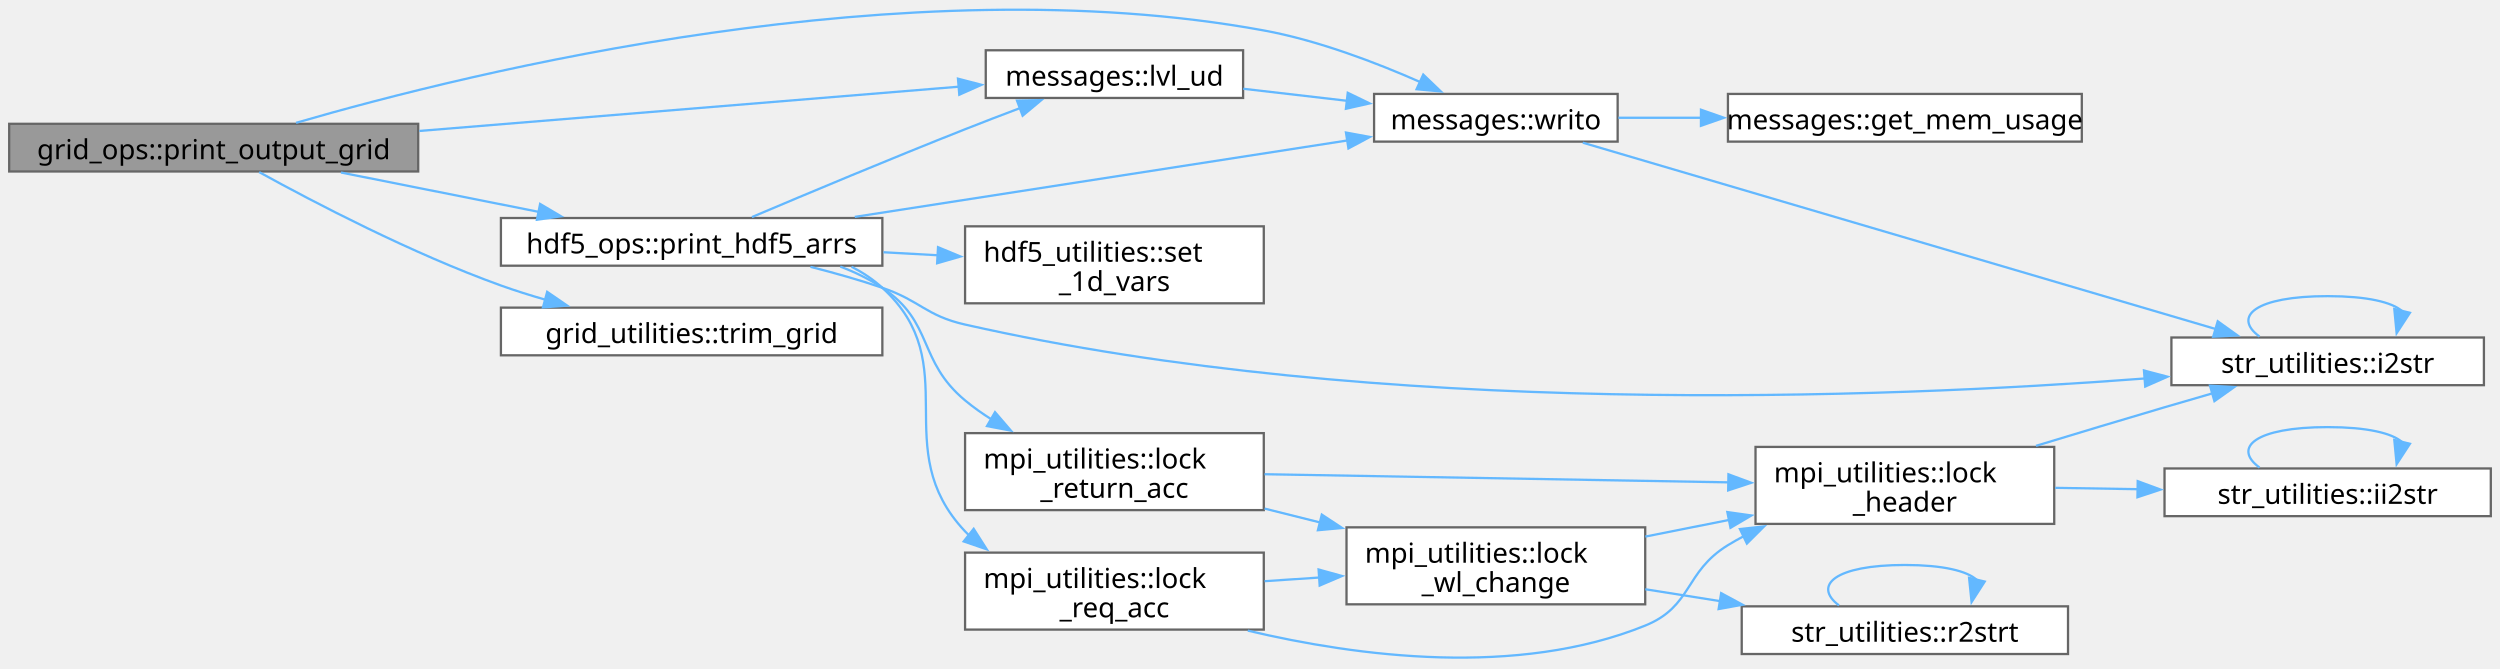
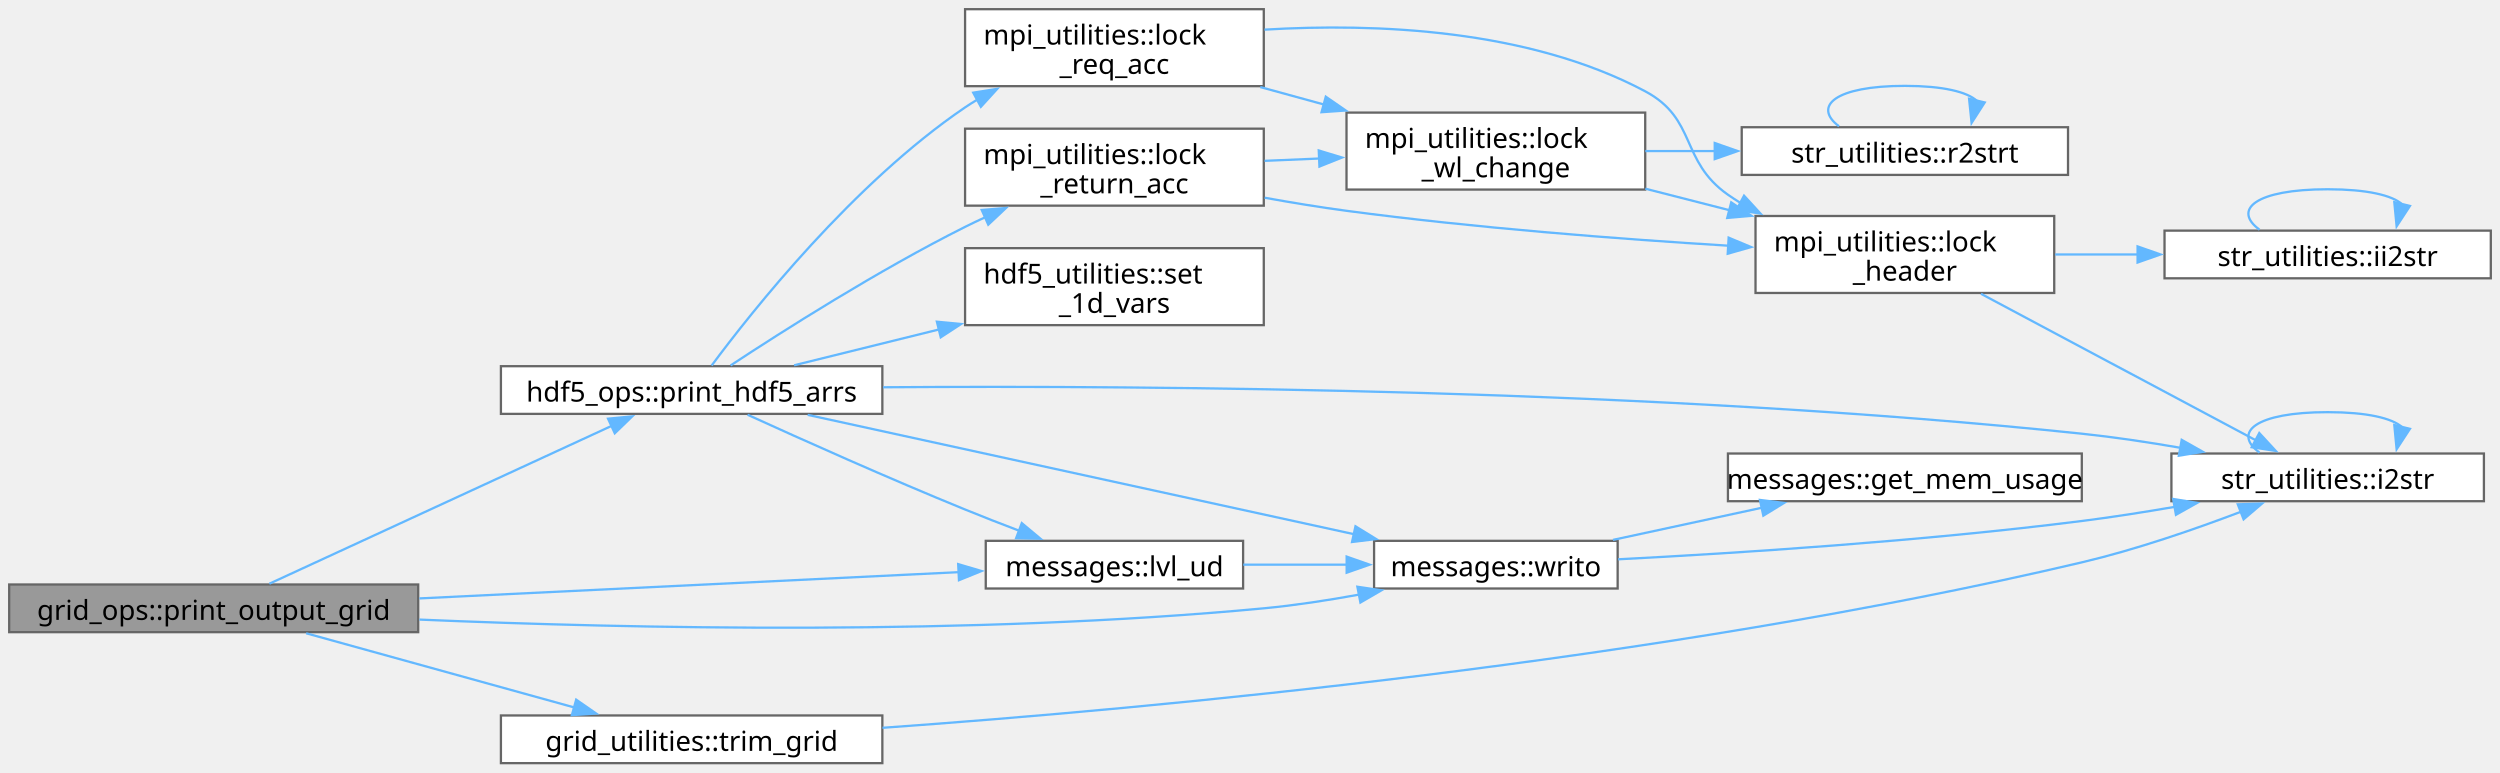
- <svg xmlns="http://www.w3.org/2000/svg" xmlns:xlink="http://www.w3.org/1999/xlink" width="1088pt" height="291pt" viewBox="0.00 0.00 1088.00 291.00">
-   <g id="graph0" class="graph" transform="scale(1 1) rotate(0) translate(4 286.5)">
+ <svg xmlns="http://www.w3.org/2000/svg" xmlns:xlink="http://www.w3.org/1999/xlink" width="1088pt" height="336pt" viewBox="0.00 0.00 1088.00 336.00">
+   <g id="graph0" class="graph" transform="scale(1 1) rotate(0) translate(4 332.12)">
    <g id="Node000001" class="node">
      <g id="a_Node000001">
        <a xlink:title="Print grid variables to an output file.">
-           <polygon fill="#999999" stroke="#666666" points="178,-232.62 0,-232.62 0,-211.87 178,-211.87 178,-232.62" />
-           <text xml:space="preserve" text-anchor="middle" x="89" y="-217.22" font-family="Ubuntu Mono" font-size="12.00">grid_ops::print_output_grid</text>
+           <polygon fill="#999999" stroke="#666666" points="178,-77.75 0,-77.75 0,-57 178,-57 178,-77.75" />
+           <text xml:space="preserve" text-anchor="middle" x="89" y="-62.35" font-family="Ubuntu Mono" font-size="12.00">grid_ops::print_output_grid</text>
        </a>
      </g>
    </g>
    <g id="Node000002" class="node">
      <g id="a_Node000002">
        <a xlink:href="namespacemessages.html#a6e6bfb084063e4cc91ee86e542043302" target="_top" xlink:title="Increases/decreases lvl of output.">
-           <polygon fill="white" stroke="#666666" points="537,-264.62 425,-264.62 425,-243.87 537,-243.87 537,-264.62" />
-           <text xml:space="preserve" text-anchor="middle" x="481" y="-249.22" font-family="Ubuntu Mono" font-size="12.00">messages::lvl_ud</text>
+           <polygon fill="white" stroke="#666666" points="537,-96.75 425,-96.75 425,-76 537,-76 537,-96.75" />
+           <text xml:space="preserve" text-anchor="middle" x="481" y="-81.35" font-family="Ubuntu Mono" font-size="12.00">messages::lvl_ud</text>
        </a>
      </g>
    </g>
    <g id="edge1_Node000001_Node000002" class="edge">
      <g id="a_edge1_Node000001_Node000002">
        <a xlink:title=" ">
-           <path fill="none" stroke="#63b8ff" d="M178.5,-229.51C249.84,-235.36 348.61,-243.47 413.38,-248.78" />
-           <polygon fill="#63b8ff" stroke="#63b8ff" points="412.91,-252.26 423.16,-249.59 413.48,-245.28 412.91,-252.26" />
+           <path fill="none" stroke="#63b8ff" d="M178.5,-71.69C249.84,-75.16 348.61,-79.97 413.38,-83.13" />
+           <polygon fill="#63b8ff" stroke="#63b8ff" points="413,-86.61 423.16,-83.61 413.34,-79.62 413,-86.61" />
        </a>
      </g>
    </g>
    <g id="Node000003" class="node">
      <g id="a_Node000003">
        <a xlink:href="namespacemessages.html#aa4a8d01563e92558e8a0875b075ec54c" target="_top" xlink:title="Write output to file identified by output_i.">
-           <polygon fill="white" stroke="#666666" points="700,-245.62 594,-245.62 594,-224.87 700,-224.87 700,-245.62" />
-           <text xml:space="preserve" text-anchor="middle" x="647" y="-230.22" font-family="Ubuntu Mono" font-size="12.00">messages::writo</text>
-         </a>
-       </g>
-     </g>
-     <g id="edge24_Node000001_Node000003" class="edge">
-       <g id="a_edge24_Node000001_Node000003">
-         <a xlink:title=" ">
-           <path fill="none" stroke="#63b8ff" d="M124.85,-233.05C201.5,-255.3 390.28,-301.84 546,-273.25 569.63,-268.91 594.9,-259.26 614.13,-250.77" />
-           <polygon fill="#63b8ff" stroke="#63b8ff" points="615.4,-254.04 623.05,-246.71 612.49,-247.67 615.4,-254.04" />
+           <polygon fill="white" stroke="#666666" points="700,-96.75 594,-96.75 594,-76 700,-76 700,-96.75" />
+           <text xml:space="preserve" text-anchor="middle" x="647" y="-81.35" font-family="Ubuntu Mono" font-size="12.00">messages::writo</text>
+         </a>
+       </g>
+     </g>
+     <g id="edge25_Node000001_Node000003" class="edge">
+       <g id="a_edge25_Node000001_Node000003">
+         <a xlink:title=" ">
+           <path fill="none" stroke="#63b8ff" d="M178.5,-62.48C270.54,-58.53 418.71,-55.39 546,-67.38 559.54,-68.65 573.97,-70.88 587.54,-73.36" />
+           <polygon fill="#63b8ff" stroke="#63b8ff" points="586.73,-76.77 597.21,-75.22 588.05,-69.9 586.73,-76.77" />
        </a>
      </g>
    </g>
    <g id="Node000006" class="node">
      <g id="a_Node000006">
        <a xlink:href="namespacehdf5__ops.html#a2c76f91dc7fb8022ee64b54b4f3b4b52" target="_top" xlink:title="Prints a series of arrays, in the form of an array of pointers, to an HDF5 file.">
-           <polygon fill="white" stroke="#666666" points="380,-191.62 214,-191.62 214,-170.87 380,-170.87 380,-191.62" />
-           <text xml:space="preserve" text-anchor="middle" x="297" y="-176.22" font-family="Ubuntu Mono" font-size="12.00">hdf5_ops::print_hdf5_arrs</text>
+           <polygon fill="white" stroke="#666666" points="380,-172.75 214,-172.75 214,-152 380,-152 380,-172.75" />
+           <text xml:space="preserve" text-anchor="middle" x="297" y="-157.35" font-family="Ubuntu Mono" font-size="12.00">hdf5_ops::print_hdf5_arrs</text>
        </a>
      </g>
    </g>
    <g id="edge6_Node000001_Node000006" class="edge">
      <g id="a_edge6_Node000001_Node000006">
        <a xlink:title=" ">
-           <path fill="none" stroke="#63b8ff" d="M144.39,-211.42C170.8,-206.17 202.73,-199.81 230.46,-194.29" />
-           <polygon fill="#63b8ff" stroke="#63b8ff" points="231.05,-197.75 240.17,-192.36 229.68,-190.88 231.05,-197.75" />
+           <path fill="none" stroke="#63b8ff" d="M113.23,-78.09C149.63,-94.87 220.26,-127.45 262.26,-146.82" />
+           <polygon fill="#63b8ff" stroke="#63b8ff" points="260.62,-149.91 271.16,-150.92 263.55,-143.56 260.62,-149.91" />
        </a>
      </g>
    </g>
    <g id="Node000014" class="node">
      <g id="a_Node000014">
        <a xlink:href="namespacegrid__utilities.html#a67001ff9bbcad707aacf17f90a748d90" target="_top" xlink:title="Trim a grid, removing any overlap between the different regions.">
-           <polygon fill="white" stroke="#666666" points="380,-152.62 214,-152.62 214,-131.87 380,-131.87 380,-152.62" />
-           <text xml:space="preserve" text-anchor="middle" x="297" y="-137.22" font-family="Ubuntu Mono" font-size="12.00">grid_utilities::trim_grid</text>
+           <polygon fill="white" stroke="#666666" points="380,-20.75 214,-20.75 214,0 380,0 380,-20.75" />
+           <text xml:space="preserve" text-anchor="middle" x="297" y="-5.35" font-family="Ubuntu Mono" font-size="12.00">grid_utilities::trim_grid</text>
        </a>
      </g>
    </g>
    <g id="edge23_Node000001_Node000014" class="edge">
      <g id="a_edge23_Node000001_Node000014">
        <a xlink:title=" ">
-           <path fill="none" stroke="#63b8ff" d="M108.79,-211.6C132.62,-198.46 175.29,-176.16 214,-162.25 220.18,-160.03 226.72,-157.97 233.29,-156.09" />
-           <polygon fill="#63b8ff" stroke="#63b8ff" points="234.13,-159.49 242.87,-153.49 232.3,-152.73 234.13,-159.49" />
+           <path fill="none" stroke="#63b8ff" d="M129.23,-56.52C162.45,-47.33 210.26,-34.1 246.18,-24.16" />
+           <polygon fill="#63b8ff" stroke="#63b8ff" points="246.75,-27.63 255.46,-21.59 244.88,-20.89 246.75,-27.63" />
        </a>
      </g>
    </g>
    <g id="edge2_Node000002_Node000003" class="edge">
      <g id="a_edge2_Node000002_Node000003">
        <a xlink:title=" ">
-           <path fill="none" stroke="#63b8ff" d="M537.07,-247.87C551.6,-246.19 567.4,-244.36 582.35,-242.62" />
-           <polygon fill="#63b8ff" stroke="#63b8ff" points="582.54,-246.12 592.07,-241.5 581.74,-239.17 582.54,-246.12" />
+           <path fill="none" stroke="#63b8ff" d="M537.07,-86.38C551.6,-86.38 567.4,-86.38 582.35,-86.38" />
+           <polygon fill="#63b8ff" stroke="#63b8ff" points="582.06,-89.88 592.06,-86.38 582.06,-82.88 582.06,-89.88" />
        </a>
      </g>
    </g>
    <g id="Node000004" class="node">
      <g id="a_Node000004">
        <a xlink:href="namespacemessages.html#a82dddaab795b78b3d39e1ff1aab2f665" target="_top" xlink:title="Returns the memory usage in kilobytes.">
-           <polygon fill="white" stroke="#666666" points="902,-245.62 748,-245.62 748,-224.87 902,-224.87 902,-245.62" />
-           <text xml:space="preserve" text-anchor="middle" x="825" y="-230.22" font-family="Ubuntu Mono" font-size="12.00">messages::get_mem_usage</text>
+           <polygon fill="white" stroke="#666666" points="902,-134.75 748,-134.75 748,-114 902,-114 902,-134.75" />
+           <text xml:space="preserve" text-anchor="middle" x="825" y="-119.35" font-family="Ubuntu Mono" font-size="12.00">messages::get_mem_usage</text>
        </a>
      </g>
    </g>
    <g id="edge3_Node000003_Node000004" class="edge">
      <g id="a_edge3_Node000003_Node000004">
        <a xlink:title=" ">
-           <path fill="none" stroke="#63b8ff" d="M700.33,-235.25C711.73,-235.25 724.1,-235.25 736.45,-235.25" />
-           <polygon fill="#63b8ff" stroke="#63b8ff" points="736.26,-238.75 746.25,-235.25 736.25,-231.75 736.26,-238.75" />
+           <path fill="none" stroke="#63b8ff" d="M697.96,-97.16C718.12,-101.51 741.58,-106.58 762.75,-111.15" />
+           <polygon fill="#63b8ff" stroke="#63b8ff" points="761.92,-114.55 772.43,-113.24 763.4,-107.71 761.92,-114.55" />
        </a>
      </g>
    </g>
    <g id="Node000005" class="node">
      <g id="a_Node000005">
        <a xlink:href="namespacestr__utilities.html#a0b97e51770725a3e98ed393d26681414" target="_top" xlink:title="Convert an integer to string.">
-           <polygon fill="white" stroke="#666666" points="1077,-139.62 941,-139.62 941,-118.87 1077,-118.87 1077,-139.62" />
-           <text xml:space="preserve" text-anchor="middle" x="1009" y="-124.22" font-family="Ubuntu Mono" font-size="12.00">str_utilities::i2str</text>
+           <polygon fill="white" stroke="#666666" points="1077,-134.75 941,-134.75 941,-114 1077,-114 1077,-134.75" />
+           <text xml:space="preserve" text-anchor="middle" x="1009" y="-119.35" font-family="Ubuntu Mono" font-size="12.00">str_utilities::i2str</text>
        </a>
      </g>
    </g>
    <g id="edge4_Node000003_Node000005" class="edge">
      <g id="a_edge4_Node000003_Node000005">
        <a xlink:title=" ">
-           <path fill="none" stroke="#63b8ff" d="M684.83,-224.4C750.54,-205.06 887.89,-164.62 960.56,-143.22" />
-           <polygon fill="#63b8ff" stroke="#63b8ff" points="961.16,-146.69 969.77,-140.51 959.18,-139.97 961.16,-146.69" />
+           <path fill="none" stroke="#63b8ff" d="M700.21,-88.71C751.67,-91.38 832.47,-96.57 902,-105.38 915.19,-107.05 929.22,-109.25 942.62,-111.57" />
+           <polygon fill="#63b8ff" stroke="#63b8ff" points="941.75,-114.97 952.2,-113.27 942.97,-108.08 941.75,-114.97" />
        </a>
      </g>
    </g>
    <g id="edge5_Node000005_Node000005" class="edge">
      <g id="a_edge5_Node000005_Node000005">
        <a xlink:title=" ">
-           <path fill="none" stroke="#63b8ff" d="M979.35,-140.02C967.49,-148.68 977.38,-157.62 1009,-157.62 1026.29,-157.62 1037.09,-154.95 1041.38,-151.11" />
-           <polygon fill="#63b8ff" stroke="#63b8ff" points="1044.8,-150.37 1039.01,-141.49 1038,-152.04 1044.8,-150.37" />
+           <path fill="none" stroke="#63b8ff" d="M979.35,-135.15C967.49,-143.81 977.38,-152.75 1009,-152.75 1026.29,-152.75 1037.09,-150.08 1041.38,-146.24" />
+           <polygon fill="#63b8ff" stroke="#63b8ff" points="1044.8,-145.49 1039.01,-136.62 1038,-147.16 1044.8,-145.49" />
        </a>
      </g>
    </g>
    <g id="edge20_Node000006_Node000002" class="edge">
      <g id="a_edge20_Node000006_Node000002">
        <a xlink:title=" ">
-           <path fill="none" stroke="#63b8ff" d="M323.22,-192.02C347.04,-202.12 383.82,-217.54 416,-230.25 423.74,-233.31 432.04,-236.49 440.02,-239.5" />
-           <polygon fill="#63b8ff" stroke="#63b8ff" points="438.6,-242.71 449.19,-242.94 441.05,-236.15 438.6,-242.71" />
+           <path fill="none" stroke="#63b8ff" d="M321.34,-151.62C345.03,-140.82 382.83,-123.89 416,-110.38 423.54,-107.3 431.64,-104.15 439.46,-101.18" />
+           <polygon fill="#63b8ff" stroke="#63b8ff" points="440.68,-104.46 448.81,-97.67 438.22,-97.91 440.68,-104.46" />
        </a>
      </g>
    </g>
    <g id="edge22_Node000006_Node000003" class="edge">
      <g id="a_edge22_Node000006_Node000003">
        <a xlink:title=" ">
-           <path fill="none" stroke="#63b8ff" d="M368,-192.11C430.66,-201.83 521.72,-215.96 582.35,-225.37" />
-           <polygon fill="#63b8ff" stroke="#63b8ff" points="581.76,-228.82 592.18,-226.9 582.84,-221.91 581.76,-228.82" />
+           <path fill="none" stroke="#63b8ff" d="M347.49,-151.57C410.15,-137.88 518.04,-114.32 585.52,-99.58" />
+           <polygon fill="#63b8ff" stroke="#63b8ff" points="585.9,-103.08 594.92,-97.53 584.4,-96.24 585.9,-103.08" />
        </a>
      </g>
    </g>
    <g id="edge7_Node000006_Node000005" class="edge">
      <g id="a_edge7_Node000006_Node000005">
        <a xlink:title=" ">
-           <path fill="none" stroke="#63b8ff" d="M348.71,-170.38C359.16,-167.73 370.01,-164.66 380,-161.25 396.57,-155.6 398.92,-149.12 416,-145.25 596.08,-104.48 814.83,-113.04 929.38,-121.78" />
-           <polygon fill="#63b8ff" stroke="#63b8ff" points="929.05,-125.26 939.3,-122.56 929.6,-118.28 929.05,-125.26" />
+           <path fill="none" stroke="#63b8ff" d="M380.32,-163.58C496.81,-164.42 716.27,-162.84 902,-143.38 916.01,-141.91 930.96,-139.66 945.08,-137.21" />
+           <polygon fill="#63b8ff" stroke="#63b8ff" points="945.47,-140.7 954.7,-135.49 944.24,-133.81 945.47,-140.7" />
        </a>
      </g>
    </g>
    <g id="Node000007" class="node">
      <g id="a_Node000007">
        <a xlink:href="namespacempi__utilities.html#a5a789d05be41d6109c01f46cc98620c8" target="_top" xlink:title="Request access to lock of a BL (blocking) or optionally a NB (non-blocking) type.">
-           <polygon fill="white" stroke="#666666" points="546,-46 416,-46 416,-12.5 546,-12.5 546,-46" />
-           <text xml:space="preserve" text-anchor="start" x="424" y="-30.6" font-family="Ubuntu Mono" font-size="12.00">mpi_utilities::lock</text>
-           <text xml:space="preserve" text-anchor="middle" x="481" y="-17.85" font-family="Ubuntu Mono" font-size="12.00">_req_acc</text>
+           <polygon fill="white" stroke="#666666" points="546,-328.12 416,-328.12 416,-294.62 546,-294.62 546,-328.12" />
+           <text xml:space="preserve" text-anchor="start" x="424" y="-312.73" font-family="Ubuntu Mono" font-size="12.00">mpi_utilities::lock</text>
+           <text xml:space="preserve" text-anchor="middle" x="481" y="-299.98" font-family="Ubuntu Mono" font-size="12.00">_req_acc</text>
        </a>
      </g>
    </g>
    <g id="edge8_Node000006_Node000007" class="edge">
      <g id="a_edge8_Node000006_Node000007">
        <a xlink:title=" ">
-           <path fill="none" stroke="#63b8ff" d="M366.58,-170.42C371.45,-167.93 376,-164.91 380,-161.25 416.7,-127.65 381.86,-91.44 416,-55.25 416.59,-54.63 417.19,-54.02 417.81,-53.43" />
-           <polygon fill="#63b8ff" stroke="#63b8ff" points="419.74,-56.36 425.43,-47.43 415.4,-50.87 419.74,-56.36" />
+           <path fill="none" stroke="#63b8ff" d="M305.7,-173.04C322.99,-196.33 367.27,-252.32 416,-285.38 417.79,-286.59 419.64,-287.76 421.54,-288.88" />
+           <polygon fill="#63b8ff" stroke="#63b8ff" points="419.55,-291.79 430.01,-293.46 422.87,-285.63 419.55,-291.79" />
        </a>
      </g>
    </g>
    <g id="Node000012" class="node">
      <g id="a_Node000012">
        <a xlink:href="namespacempi__utilities.html#a86f9982a0f92b51a916f832d9a3d8ba9" target="_top" xlink:title="Returns access to a lock.">
-           <polygon fill="white" stroke="#666666" points="546,-98 416,-98 416,-64.5 546,-64.5 546,-98" />
-           <text xml:space="preserve" text-anchor="start" x="424" y="-82.6" font-family="Ubuntu Mono" font-size="12.00">mpi_utilities::lock</text>
-           <text xml:space="preserve" text-anchor="middle" x="481" y="-69.85" font-family="Ubuntu Mono" font-size="12.00">_return_acc</text>
+           <polygon fill="white" stroke="#666666" points="546,-276.12 416,-276.12 416,-242.62 546,-242.62 546,-276.12" />
+           <text xml:space="preserve" text-anchor="start" x="424" y="-260.73" font-family="Ubuntu Mono" font-size="12.00">mpi_utilities::lock</text>
+           <text xml:space="preserve" text-anchor="middle" x="481" y="-247.97" font-family="Ubuntu Mono" font-size="12.00">_return_acc</text>
        </a>
      </g>
    </g>
    <g id="edge17_Node000006_Node000012" class="edge">
      <g id="a_edge17_Node000006_Node000012">
        <a xlink:title=" ">
-           <path fill="none" stroke="#63b8ff" d="M361.69,-170.5C368.15,-168.03 374.39,-164.99 380,-161.25 402.48,-146.26 395.23,-129.54 416,-112.25 419.58,-109.27 423.49,-106.5 427.56,-103.94" />
-           <polygon fill="#63b8ff" stroke="#63b8ff" points="429.03,-107.13 435.94,-99.1 425.53,-101.06 429.03,-107.13" />
+           <path fill="none" stroke="#63b8ff" d="M313.96,-173.08C336.23,-187.75 378.15,-214.44 416,-233.38 418.87,-234.81 421.83,-236.23 424.84,-237.61" />
+           <polygon fill="#63b8ff" stroke="#63b8ff" points="423.25,-240.74 433.81,-241.6 426.09,-234.34 423.25,-240.74" />
        </a>
      </g>
    </g>
    <g id="Node000013" class="node">
      <g id="a_Node000013">
        <a xlink:href="namespacehdf5__utilities.html#a7574320980affc30a584f7776d33a51c" target="_top" xlink:title="Sets up the chunk property list and/or the 1D hyperslabs that correspond to a local subset of lim_tot...">
-           <polygon fill="white" stroke="#666666" points="546,-188 416,-188 416,-154.5 546,-154.5 546,-188" />
-           <text xml:space="preserve" text-anchor="start" x="424" y="-172.6" font-family="Ubuntu Mono" font-size="12.00">hdf5_utilities::set</text>
-           <text xml:space="preserve" text-anchor="middle" x="481" y="-159.85" font-family="Ubuntu Mono" font-size="12.00">_1d_vars</text>
+           <polygon fill="white" stroke="#666666" points="546,-224.12 416,-224.12 416,-190.62 546,-190.62 546,-224.12" />
+           <text xml:space="preserve" text-anchor="start" x="424" y="-208.72" font-family="Ubuntu Mono" font-size="12.00">hdf5_utilities::set</text>
+           <text xml:space="preserve" text-anchor="middle" x="481" y="-195.97" font-family="Ubuntu Mono" font-size="12.00">_1d_vars</text>
        </a>
      </g>
    </g>
    <g id="edge21_Node000006_Node000013" class="edge">
      <g id="a_edge21_Node000006_Node000013">
        <a xlink:title=" ">
-           <path fill="none" stroke="#63b8ff" d="M380.48,-176.72C388.38,-176.28 396.36,-175.84 404.19,-175.41" />
-           <polygon fill="#63b8ff" stroke="#63b8ff" points="404.23,-178.92 414.02,-174.87 403.84,-171.93 404.23,-178.92" />
+           <path fill="none" stroke="#63b8ff" d="M341.59,-173.15C360.49,-177.83 383.17,-183.43 404.65,-188.74" />
+           <polygon fill="#63b8ff" stroke="#63b8ff" points="403.73,-192.12 414.28,-191.12 405.41,-185.33 403.73,-192.12" />
        </a>
      </g>
    </g>
    <g id="Node000008" class="node">
      <g id="a_Node000008">
        <a xlink:href="namespacempi__utilities.html#abe5bf3ae3b6a06eda18c2f4d62ac09c5" target="_top" xlink:title="Returns the header for lock debug messages.">
-           <polygon fill="white" stroke="#666666" points="890,-92 760,-92 760,-58.5 890,-58.5 890,-92" />
-           <text xml:space="preserve" text-anchor="start" x="768" y="-76.6" font-family="Ubuntu Mono" font-size="12.00">mpi_utilities::lock</text>
-           <text xml:space="preserve" text-anchor="middle" x="825" y="-63.85" font-family="Ubuntu Mono" font-size="12.00">_header</text>
+           <polygon fill="white" stroke="#666666" points="890,-238.12 760,-238.12 760,-204.62 890,-204.62 890,-238.12" />
+           <text xml:space="preserve" text-anchor="start" x="768" y="-222.72" font-family="Ubuntu Mono" font-size="12.00">mpi_utilities::lock</text>
+           <text xml:space="preserve" text-anchor="middle" x="825" y="-209.97" font-family="Ubuntu Mono" font-size="12.00">_header</text>
        </a>
      </g>
    </g>
    <g id="edge9_Node000007_Node000008" class="edge">
      <g id="a_edge9_Node000007_Node000008">
        <a xlink:title=" ">
-           <path fill="none" stroke="#63b8ff" d="M539.04,-12.05C586.98,-0.7 656.39,8.33 712,-14.25 732.68,-22.64 728.98,-37.58 748,-49.25 750.26,-50.63 752.6,-51.96 754.99,-53.22" />
-           <polygon fill="#63b8ff" stroke="#63b8ff" points="753.22,-56.25 763.75,-57.41 756.25,-49.94 753.22,-56.25" />
+           <path fill="none" stroke="#63b8ff" d="M546.31,-319.22C594.66,-322.11 661.07,-319.49 712,-292.38 734.61,-280.34 727.05,-262.11 748,-247.38 749.8,-246.11 751.66,-244.91 753.57,-243.75" />
+           <polygon fill="#63b8ff" stroke="#63b8ff" points="755.01,-246.96 762.17,-239.16 751.71,-240.78 755.01,-246.96" />
        </a>
      </g>
    </g>
    <g id="Node000010" class="node">
      <g id="a_Node000010">
        <a xlink:href="namespacempi__utilities.html#a3b0349e5ec825e14083e3126c3e7ba65" target="_top" xlink:title="Adds, removes or sets to active a rank from the waiting list for a lock and returns the lock waiting ...">
-           <polygon fill="white" stroke="#666666" points="712,-57 582,-57 582,-23.5 712,-23.5 712,-57" />
-           <text xml:space="preserve" text-anchor="start" x="590" y="-41.6" font-family="Ubuntu Mono" font-size="12.00">mpi_utilities::lock</text>
-           <text xml:space="preserve" text-anchor="middle" x="647" y="-28.85" font-family="Ubuntu Mono" font-size="12.00">_wl_change</text>
+           <polygon fill="white" stroke="#666666" points="712,-283.12 582,-283.12 582,-249.62 712,-249.62 712,-283.12" />
+           <text xml:space="preserve" text-anchor="start" x="590" y="-267.73" font-family="Ubuntu Mono" font-size="12.00">mpi_utilities::lock</text>
+           <text xml:space="preserve" text-anchor="middle" x="647" y="-254.97" font-family="Ubuntu Mono" font-size="12.00">_wl_change</text>
        </a>
      </g>
    </g>
    <g id="edge13_Node000007_Node000010" class="edge">
      <g id="a_edge13_Node000007_Node000010">
        <a xlink:title=" ">
-           <path fill="none" stroke="#63b8ff" d="M546.35,-33.57C554.21,-34.09 562.31,-34.64 570.33,-35.17" />
-           <polygon fill="#63b8ff" stroke="#63b8ff" points="569.85,-38.65 580.06,-35.83 570.32,-31.67 569.85,-38.65" />
+           <path fill="none" stroke="#63b8ff" d="M544.47,-294.23C553.58,-291.73 563.03,-289.14 572.33,-286.59" />
+           <polygon fill="#63b8ff" stroke="#63b8ff" points="572.98,-290.04 581.7,-284.02 571.13,-283.29 572.98,-290.04" />
        </a>
      </g>
    </g>
    <g id="edge10_Node000008_Node000005" class="edge">
      <g id="a_edge10_Node000008_Node000005">
        <a xlink:title=" ">
-           <path fill="none" stroke="#63b8ff" d="M882.06,-92.47C899.92,-97.9 919.77,-103.88 938,-109.25 944.76,-111.24 951.9,-113.32 958.93,-115.34" />
-           <polygon fill="#63b8ff" stroke="#63b8ff" points="957.79,-118.65 968.37,-118.05 959.72,-111.92 957.79,-118.65" />
+           <path fill="none" stroke="#63b8ff" d="M858.12,-204.26C891.91,-186.25 944.69,-158.12 977.76,-140.49" />
+           <polygon fill="#63b8ff" stroke="#63b8ff" points="979.24,-143.67 986.42,-135.88 975.95,-137.49 979.24,-143.67" />
        </a>
      </g>
    </g>
    <g id="Node000009" class="node">
      <g id="a_Node000009">
        <a xlink:href="namespacestr__utilities.html#acb8c4e66aead51f178e47fdea8d7a7db" target="_top" xlink:title="Convert an integer to string.">
-           <polygon fill="white" stroke="#666666" points="1080,-82.62 938,-82.62 938,-61.87 1080,-61.87 1080,-82.62" />
-           <text xml:space="preserve" text-anchor="middle" x="1009" y="-67.22" font-family="Ubuntu Mono" font-size="12.00">str_utilities::ii2str</text>
+           <polygon fill="white" stroke="#666666" points="1080,-231.75 938,-231.75 938,-211 1080,-211 1080,-231.75" />
+           <text xml:space="preserve" text-anchor="middle" x="1009" y="-216.35" font-family="Ubuntu Mono" font-size="12.00">str_utilities::ii2str</text>
        </a>
      </g>
    </g>
    <g id="edge11_Node000008_Node000009" class="edge">
      <g id="a_edge11_Node000008_Node000009">
        <a xlink:title=" ">
-           <path fill="none" stroke="#63b8ff" d="M890.42,-74.19C902.05,-74 914.3,-73.79 926.34,-73.6" />
-           <polygon fill="#63b8ff" stroke="#63b8ff" points="926.33,-77.1 936.27,-73.43 926.22,-70.1 926.33,-77.1" />
+           <path fill="none" stroke="#63b8ff" d="M890.42,-221.38C902.05,-221.38 914.3,-221.38 926.34,-221.38" />
+           <polygon fill="#63b8ff" stroke="#63b8ff" points="926.27,-224.88 936.27,-221.38 926.27,-217.88 926.27,-224.88" />
        </a>
      </g>
    </g>
    <g id="edge12_Node000009_Node000009" class="edge">
      <g id="a_edge12_Node000009_Node000009">
        <a xlink:title=" ">
-           <path fill="none" stroke="#63b8ff" d="M979.35,-83.02C967.49,-91.68 977.38,-100.62 1009,-100.62 1026.29,-100.62 1037.09,-97.95 1041.38,-94.11" />
-           <polygon fill="#63b8ff" stroke="#63b8ff" points="1044.8,-93.37 1039.01,-84.49 1038,-95.04 1044.8,-93.37" />
+           <path fill="none" stroke="#63b8ff" d="M979.35,-232.15C967.49,-240.81 977.38,-249.75 1009,-249.75 1026.29,-249.75 1037.09,-247.08 1041.38,-243.24" />
+           <polygon fill="#63b8ff" stroke="#63b8ff" points="1044.8,-242.49 1039.01,-233.62 1038,-244.16 1044.8,-242.49" />
        </a>
      </g>
    </g>
    <g id="edge14_Node000010_Node000008" class="edge">
      <g id="a_edge14_Node000010_Node000008">
        <a xlink:title=" ">
-           <path fill="none" stroke="#63b8ff" d="M712.04,-52.98C723.93,-55.35 736.45,-57.84 748.64,-60.26" />
-           <polygon fill="#63b8ff" stroke="#63b8ff" points="747.74,-63.65 758.23,-62.17 749.11,-56.79 747.74,-63.65" />
+           <path fill="none" stroke="#63b8ff" d="M712.04,-250C723.93,-246.96 736.45,-243.76 748.64,-240.64" />
+           <polygon fill="#63b8ff" stroke="#63b8ff" points="749.43,-244.05 758.25,-238.19 747.69,-237.27 749.43,-244.05" />
        </a>
      </g>
    </g>
    <g id="Node000011" class="node">
      <g id="a_Node000011">
        <a xlink:href="namespacestr__utilities.html#ac778d706b2e021672618939ab58fdd32" target="_top" xlink:title="Convert a real (double) to string.">
-           <polygon fill="white" stroke="#666666" points="896,-22.62 754,-22.62 754,-1.87 896,-1.87 896,-22.62" />
-           <text xml:space="preserve" text-anchor="middle" x="825" y="-7.22" font-family="Ubuntu Mono" font-size="12.00">str_utilities::r2strt</text>
+           <polygon fill="white" stroke="#666666" points="896,-276.75 754,-276.75 754,-256 896,-256 896,-276.75" />
+           <text xml:space="preserve" text-anchor="middle" x="825" y="-261.35" font-family="Ubuntu Mono" font-size="12.00">str_utilities::r2strt</text>
        </a>
      </g>
    </g>
    <g id="edge15_Node000010_Node000011" class="edge">
      <g id="a_edge15_Node000010_Node000011">
        <a xlink:title=" ">
-           <path fill="none" stroke="#63b8ff" d="M712.04,-30.06C722.62,-28.38 733.69,-26.62 744.59,-24.88" />
-           <polygon fill="#63b8ff" stroke="#63b8ff" points="745.04,-28.36 754.36,-23.33 743.94,-21.44 745.04,-28.36" />
+           <path fill="none" stroke="#63b8ff" d="M712.04,-266.38C721.89,-266.38 732.18,-266.38 742.36,-266.38" />
+           <polygon fill="#63b8ff" stroke="#63b8ff" points="742.25,-269.88 752.25,-266.38 742.25,-262.88 742.25,-269.88" />
        </a>
      </g>
    </g>
    <g id="edge16_Node000011_Node000011" class="edge">
      <g id="a_edge16_Node000011_Node000011">
        <a xlink:title=" ">
-           <path fill="none" stroke="#63b8ff" d="M796.32,-23.02C784.85,-31.68 794.41,-40.62 825,-40.62 841.73,-40.62 852.17,-37.95 856.32,-34.11" />
-           <polygon fill="#63b8ff" stroke="#63b8ff" points="859.75,-33.41 854.03,-24.49 852.94,-35.03 859.75,-33.41" />
+           <path fill="none" stroke="#63b8ff" d="M796.32,-277.15C784.85,-285.81 794.41,-294.75 825,-294.75 841.73,-294.75 852.17,-292.08 856.32,-288.24" />
+           <polygon fill="#63b8ff" stroke="#63b8ff" points="859.75,-287.54 854.03,-278.62 852.94,-289.16 859.75,-287.54" />
        </a>
      </g>
    </g>
    <g id="edge18_Node000012_Node000008" class="edge">
      <g id="a_edge18_Node000012_Node000008">
        <a xlink:title=" ">
-           <path fill="none" stroke="#63b8ff" d="M546.33,-80.12C603.68,-79.11 687.68,-77.64 748.26,-76.58" />
-           <polygon fill="#63b8ff" stroke="#63b8ff" points="748.22,-80.08 758.16,-76.4 748.1,-73.08 748.22,-80.08" />
+           <path fill="none" stroke="#63b8ff" d="M546.38,-246.07C558.19,-243.93 570.44,-241.92 582,-240.38 637.49,-232.95 700.56,-228.11 748.4,-225.18" />
+           <polygon fill="#63b8ff" stroke="#63b8ff" points="748.31,-228.69 758.09,-224.6 747.9,-221.7 748.31,-228.69" />
        </a>
      </g>
    </g>
    <g id="edge19_Node000012_Node000010" class="edge">
      <g id="a_edge19_Node000012_Node000010">
        <a xlink:title=" ">
-           <path fill="none" stroke="#63b8ff" d="M546.35,-65.16C554.31,-63.17 562.5,-61.13 570.6,-59.1" />
-           <polygon fill="#63b8ff" stroke="#63b8ff" points="571.25,-62.54 580.1,-56.72 569.55,-55.75 571.25,-62.54" />
+           <path fill="none" stroke="#63b8ff" d="M546.35,-262.12C554.21,-262.46 562.31,-262.8 570.33,-263.14" />
+           <polygon fill="#63b8ff" stroke="#63b8ff" points="569.92,-266.63 580.06,-263.56 570.22,-259.64 569.92,-266.63" />
+         </a>
+       </g>
+     </g>
+     <g id="edge24_Node000014_Node000005" class="edge">
+       <g id="a_edge24_Node000014_Node000005">
+         <a xlink:title=" ">
+           <path fill="none" stroke="#63b8ff" d="M380.05,-15.38C497.14,-23.75 718.33,-44.12 902,-87.38 925.53,-92.92 951.14,-101.77 971.3,-109.43" />
+           <polygon fill="#63b8ff" stroke="#63b8ff" points="969.88,-112.64 980.47,-112.99 972.41,-106.11 969.88,-112.64" />
        </a>
      </g>
    </g>
  </g>
</svg>
